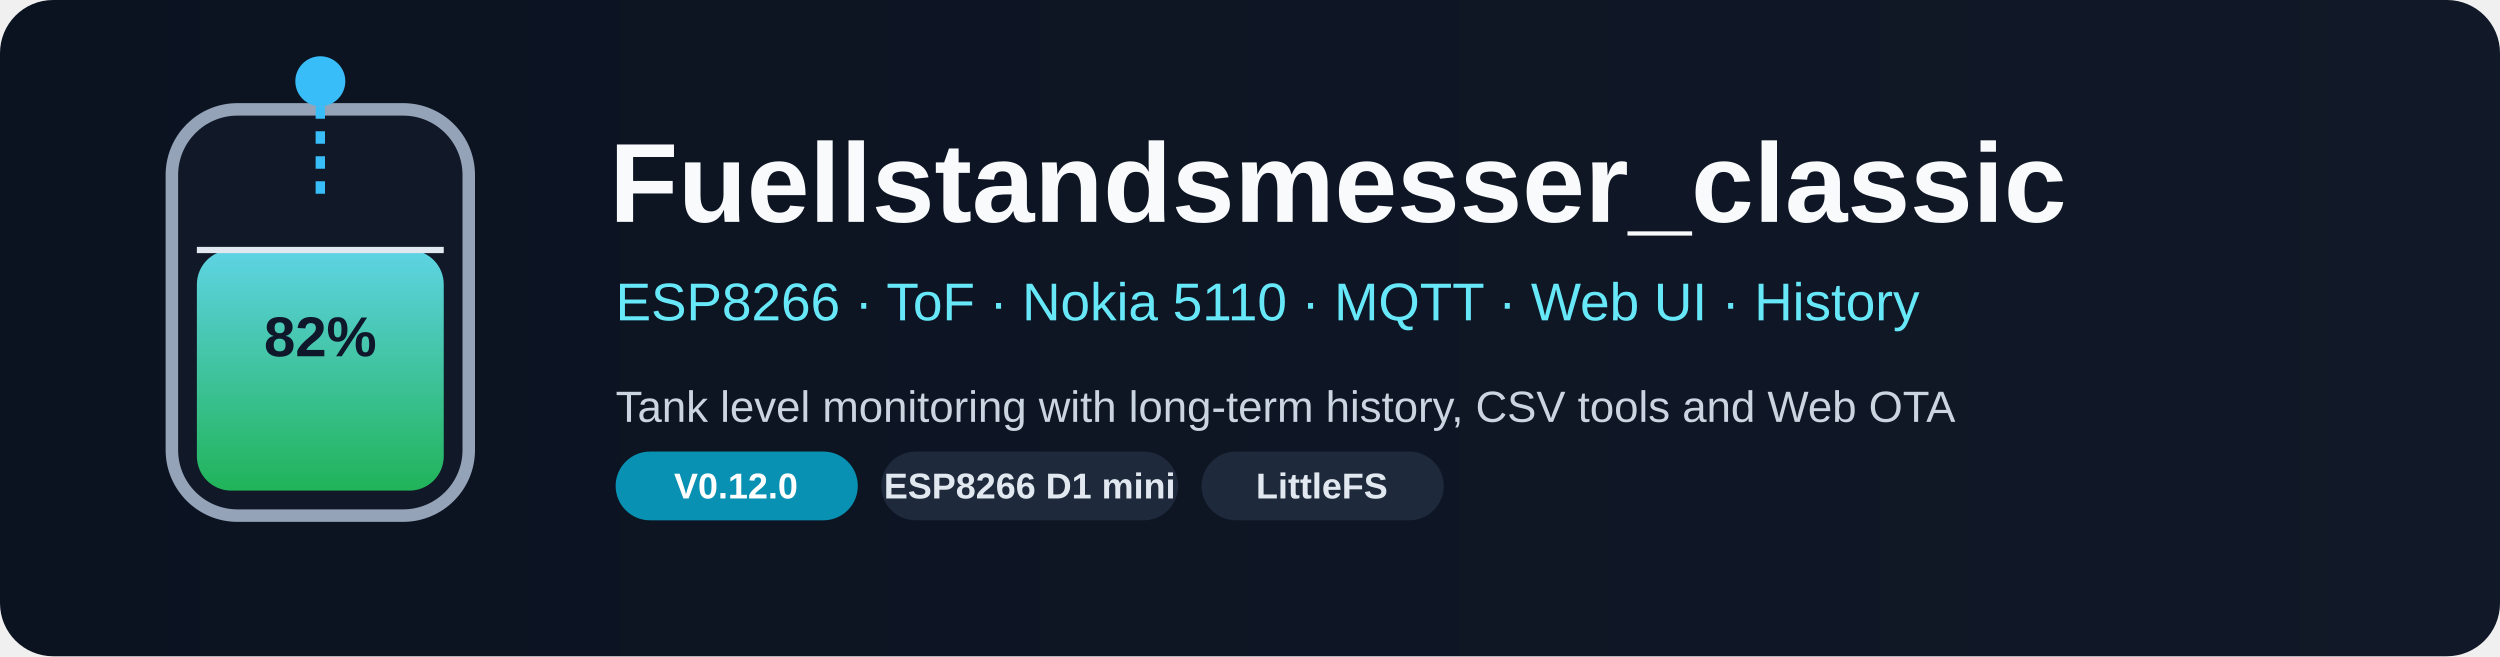
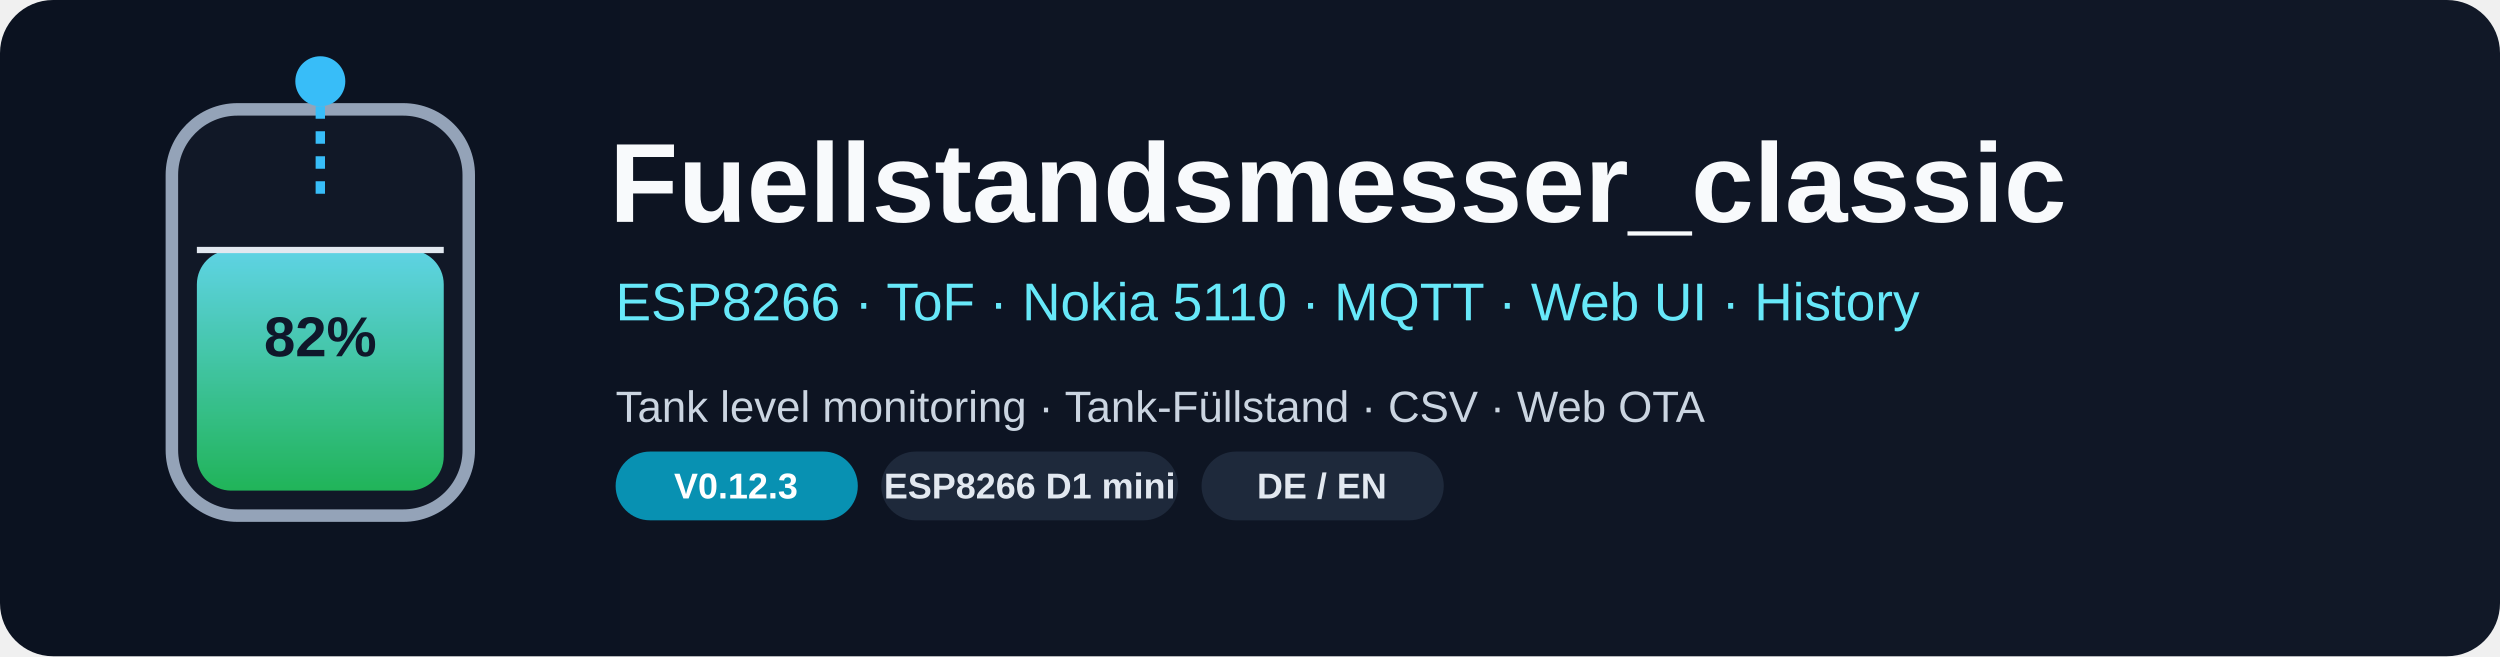
<svg xmlns="http://www.w3.org/2000/svg" width="1600" height="420" viewBox="0 0 1600 420">
  <defs>
    <linearGradient id="bg" x1="0" x2="1">
      <stop offset="0" stop-color="#0b1220" />
      <stop offset="1" stop-color="#111827" />
    </linearGradient>
    <linearGradient id="tank" x1="0" y1="1" x2="0" y2="0">
      <stop offset="0" stop-color="#22c55e" />
      <stop offset="1" stop-color="#67e8f9" />
    </linearGradient>
  </defs>
  <rect width="1600" height="420" rx="34" fill="url(#bg)" />
  <g transform="translate(110 70)">
    <rect x="0" y="0" width="190" height="260" rx="42" fill="#111827" stroke="#94a3b8" stroke-width="8" />
    <rect x="16" y="90" width="158" height="154" rx="22" fill="url(#tank)" opacity=".9" />
    <line x1="16" y1="90" x2="174" y2="90" stroke="#e2e8f0" stroke-width="4" />
    <text x="95" y="158" text-anchor="middle" font-family="Arial,sans-serif" font-size="36" font-weight="700" fill="#0f172a">82%</text>
    <circle cx="95" cy="-18" r="16" fill="#38bdf8" />
    <line x1="95" y1="-2" x2="95" y2="54" stroke="#38bdf8" stroke-width="6" stroke-dasharray="8 8" />
  </g>
  <text x="390" y="142" font-family="Arial,sans-serif" font-size="72" font-weight="700" fill="#f8fafc">Fuellstandsmesser_classic</text>
  <text x="394" y="205" font-family="Arial,sans-serif" font-size="34" fill="#67e8f9">ESP8266 · ToF · Nokia 5110 · MQTT · Web UI · History</text>
-   <text x="394" y="270" font-family="Arial,sans-serif" font-size="28" fill="#cbd5e1">Tank level monitoring with long-term history, CSV tools and Web OTA</text>
+   <text x="394" y="270" font-family="Arial,sans-serif" font-size="28" fill="#cbd5e1">Tank level monitoring · Tank-Füllstand · CSV · Web OTA</text>
  <g transform="translate(394 315)" font-family="Arial,sans-serif" font-size="23" font-weight="700">
    <rect x="0" y="-26" width="155" height="44" rx="22" fill="#0891b2" />
-     <text x="77" y="4" text-anchor="middle" fill="white">V0.12.0</text>
+     <text x="77" y="4" text-anchor="middle" fill="white">V0.12.3</text>
    <rect x="170" y="-26" width="190" height="44" rx="22" fill="#1e293b" />
    <text x="265" y="4" text-anchor="middle" fill="#e2e8f0">ESP8266 D1 mini</text>
    <rect x="375" y="-26" width="155" height="44" rx="22" fill="#1e293b" />
-     <text x="452" y="4" text-anchor="middle" fill="#e2e8f0">LittleFS</text>
+     <text x="452" y="4" text-anchor="middle" fill="#e2e8f0">DE / EN</text>
  </g>
</svg>
